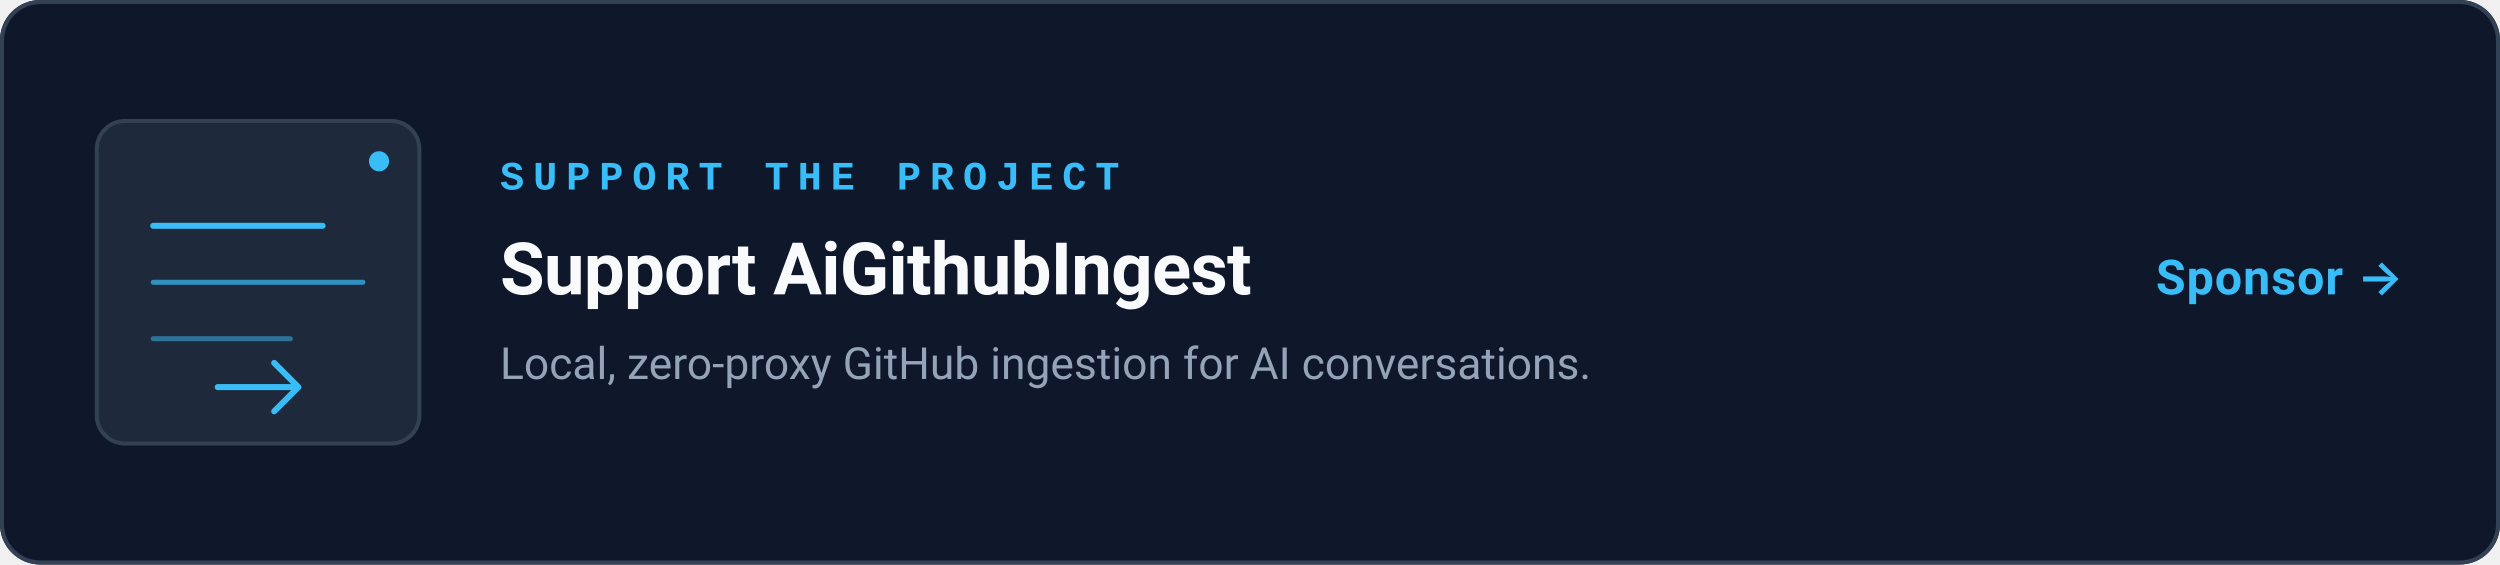
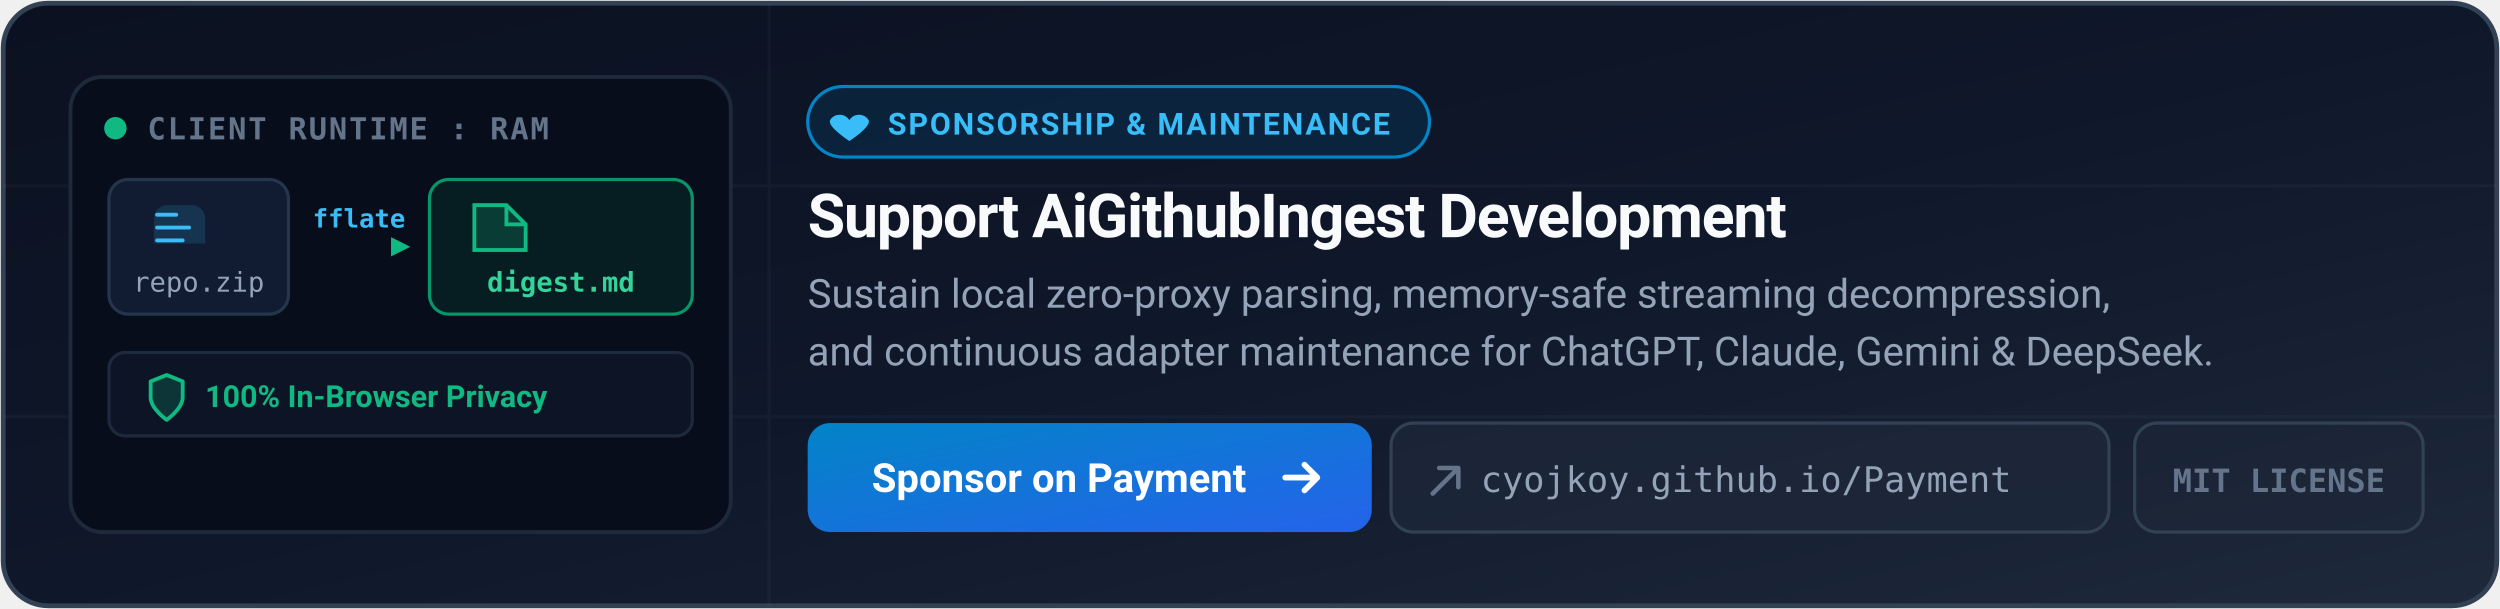
- <svg xmlns="http://www.w3.org/2000/svg" viewBox="0 0 1240 280" width="100%" role="img" aria-labelledby="supTitle supDesc">
+ <svg xmlns="http://www.w3.org/2000/svg" viewBox="0 0 780 190" width="780" height="190" fill="none" role="img" aria-labelledby="cta-title cta-desc">
  <defs>
-     <style>
-       .bg       { fill: #0f172a; }
-       .frame    { fill: none; stroke: #334155; stroke-width: 2; }
-       .card     { fill: #1e293b; stroke: #334155; stroke-width: 2; }
-       .accent   { fill: #38bdf8; }
-       .accent-s { stroke: #38bdf8; stroke-width: 3; fill: none; stroke-linecap: round; stroke-linejoin: round; }
-       .accent-m { stroke: #38bdf8; stroke-width: 2.5; fill: none; stroke-linecap: round; stroke-linejoin: round; }
-       .eyebrow  { font: 600 20px "SF Mono", Consolas, "Liberation Mono", monospace; fill: #38bdf8; letter-spacing: 0.22em; }
-       .head     { font: 700 36px -apple-system, BlinkMacSystemFont, "Segoe UI", Roboto, sans-serif; fill: #f8fafc; letter-spacing: -0.01em; }
-       .sub      { font: 400 22px -apple-system, BlinkMacSystemFont, "Segoe UI", Roboto, sans-serif; fill: #94a3b8; }
-       .cta      { font: 600 24px -apple-system, BlinkMacSystemFont, "Segoe UI", Roboto, sans-serif; fill: #38bdf8; letter-spacing: 0.02em; }
-     </style>
+     <linearGradient id="bgGradient" x1="0%" y1="0%" x2="100%" y2="100%">
+       <stop offset="0%" stop-color="#0B1120" />
+       <stop offset="50%" stop-color="#0F172A" />
+       <stop offset="100%" stop-color="#1E293B" />
+     </linearGradient>
+     <linearGradient id="topGlow" x1="0%" y1="0%" x2="100%" y2="0%">
+       <stop offset="0%" stop-color="#38BDF8" stop-opacity="0" />
+       <stop offset="25%" stop-color="#38BDF8" stop-opacity="0.8" />
+       <stop offset="75%" stop-color="#0284C7" stop-opacity="0.8" />
+       <stop offset="100%" stop-color="#0284C7" stop-opacity="0" />
+     </linearGradient>
+     <linearGradient id="btnGradient" x1="0%" y1="0%" x2="100%" y2="100%">
+       <stop offset="0%" stop-color="#0284C7" />
+       <stop offset="100%" stop-color="#2563EB" />
+     </linearGradient>
+     <linearGradient id="streamGradient" x1="0%" y1="0%" x2="100%" y2="0%">
+       <stop offset="0%" stop-color="#38BDF8" />
+       <stop offset="100%" stop-color="#10B981" />
+     </linearGradient>
  </defs>
-   <rect class="bg" width="1240" height="280" rx="20" />
-   <rect class="frame" x="1" y="1" width="1238" height="278" rx="19" />
-   <g transform="translate(48 60)">
-     <rect class="card" x="0" y="0" width="160" height="160" rx="14" />
-     <circle class="accent" cx="140" cy="20" r="5" />
-     <line class="accent-s" x1="28" y1="52" x2="112" y2="52" />
-     <line class="accent-m" x1="28" y1="80" x2="132" y2="80" opacity="0.7" />
-     <line class="accent-m" x1="28" y1="108" x2="96" y2="108" opacity="0.5" />
-     <path class="accent-s" d="M 60 132 L 100 132 M 88 120 L 100 132 L 88 144" />
+   <rect x="1" y="1" width="778" height="188" rx="14" fill="url(#bgGradient)" stroke="#334155" stroke-width="1.5" />
+   <path d="M 18 1.5 L 762 1.5" stroke="url(#topGlow)" stroke-width="2" stroke-linecap="round" />
+   <g opacity="0.05" stroke="#94A3B8" stroke-width="1">
+     <line x1="240" y1="1" x2="240" y2="189" />
+     <line x1="1" y1="58" x2="779" y2="58" />
+     <line x1="1" y1="130" x2="779" y2="130" />
  </g>
-   <text x="248" y="94" class="eyebrow">SUPPORT THE PROJECT</text>
-   <text x="248" y="146" class="head">Support AiGithubIngest</text>
-   <text x="248" y="188" class="sub">Local, zero-proxy GitHub ingestion for AI conversations.</text>
-   <text x="1192" y="146" text-anchor="end" class="cta">Sponsor →</text>
+   <g id="pipeline-panel">
+     <rect x="22" y="24" width="206" height="142" rx="10" fill="#070D1B" stroke="#1E293B" stroke-width="1.2" />
+     <circle cx="36" cy="40" r="3.5" fill="#10B981" />
+     <text x="46" y="43.5" fill="#64748B" font-family="ui-monospace, SFMono-Regular, Menlo, Monaco, Consolas, monospace" font-size="9.5" font-weight="600" letter-spacing="0.06em">CLIENT RUNTIME : RAM</text>
+     <rect x="34" y="56" width="56" height="42" rx="6" fill="#111C33" stroke="#25354C" stroke-width="1" />
+     <path d="M48 68 C48 66 50 64 52 64 H60 C62 64 64 66 64 68 V76 H48 Z" fill="#38BDF8" fill-opacity="0.15" />
+     <path d="M49 67 H55 M49 71 H59 M49 75 H57" stroke="#38BDF8" stroke-width="1.2" stroke-linecap="round" />
+     <text x="62" y="91" text-anchor="middle" fill="#94A3B8" font-family="ui-monospace, SFMono-Regular, Menlo, Monaco, monospace" font-size="8.5">repo.zip</text>
+     <path d="M 96 77 L 122 77" stroke="url(#streamGradient)" stroke-width="2" stroke-dasharray="3 2" />
+     <polygon points="122,74 128,77 122,80" fill="#10B981" />
+     <text x="112" y="71" text-anchor="middle" fill="#38BDF8" font-size="8" font-family="ui-monospace, SFMono-Regular, Menlo, Monaco, monospace" font-weight="700">fflate</text>
+     <rect x="134" y="56" width="82" height="42" rx="6" fill="#064E3B" fill-opacity="0.25" stroke="#059669" stroke-width="1" />
+     <path d="M148 64 H158 L164 70 V78 H148 Z" fill="#10B981" fill-opacity="0.2" stroke="#10B981" stroke-width="1.2" />
+     <polyline points="158,64 158,70 164,70" fill="none" stroke="#10B981" stroke-width="1.2" />
+     <text x="175" y="91" text-anchor="middle" fill="#34D399" font-family="ui-monospace, SFMono-Regular, Menlo, Monaco, monospace" font-size="8.5" font-weight="600">digest.md</text>
+     <rect x="34" y="110" width="182" height="26" rx="5" fill="#0C1425" stroke="#1E293B" stroke-width="1" />
+     <path d="M47 119 L52 117 L57 119 V124 C57 127.5 52 131 52 131 C52 131 47 127.5 47 124 Z" fill="#10B981" fill-opacity="0.2" stroke="#10B981" stroke-width="1.2" stroke-linejoin="round" />
+     <text x="64" y="127" fill="#10B981" font-family="-apple-system, BlinkMacSystemFont, 'Segoe UI', Roboto, sans-serif" font-size="9.5" font-weight="600">100% In-Browser Privacy</text>
+   </g>
+   <g id="content-panel">
+     <rect x="252" y="27" width="194" height="22" rx="11" fill="#0369A1" fill-opacity="0.18" stroke="#0284C7" stroke-width="1" />
+     <path d="M265 37.5 C263.5 35 260 35.5 259 37.5 C258 39.5 265 44 265 44 C265 44 272 39.5 271 37.5 C270 35.5 266.5 35 265 37.5 Z" fill="#38BDF8" />
+     <text x="277" y="42" fill="#38BDF8" font-family="-apple-system, BlinkMacSystemFont, 'Segoe UI', Roboto, sans-serif" font-size="9.5" font-weight="700" letter-spacing="0.06em">SPONSORSHIP &amp; MAINTENANCE</text>
+     <text x="252" y="74" fill="#F8FAFC" font-family="-apple-system, BlinkMacSystemFont, 'Segoe UI', Roboto, sans-serif" font-size="19" font-weight="700" letter-spacing="-0.02em">Support AiGithubIngest Development</text>
+     <text x="252" y="96" fill="#94A3B8" font-family="-apple-system, BlinkMacSystemFont, 'Segoe UI', Roboto, sans-serif" font-size="12.5">Sustain local zero-proxy parsing, memory-safe streaming decompression,</text>
+     <text x="252" y="114" fill="#94A3B8" font-family="-apple-system, BlinkMacSystemFont, 'Segoe UI', Roboto, sans-serif" font-size="12.5">and continuous adapter maintenance for ChatGPT, Claude, Gemini &amp; DeepSeek.</text>
+     <g id="actions-row">
+       <rect x="252" y="132" width="176" height="34" rx="7" fill="url(#btnGradient)" />
+       <text x="272" y="153.5" fill="#FFFFFF" font-family="-apple-system, BlinkMacSystemFont, 'Segoe UI', Roboto, sans-serif" font-size="12.5" font-weight="600">Sponsor on Payment</text>
+       <path d="M 401 149 L 411 149 M 407 145 L 411 149 L 407 153" stroke="#FFFFFF" stroke-width="1.8" stroke-linecap="round" stroke-linejoin="round" />
+       <rect x="434" y="132" width="224" height="34" rx="7" fill="#1E293B" fill-opacity="0.7" stroke="#334155" stroke-width="1" />
+       <path d="M 449 146 H 455 V 152 M 455 146 L 447 154" stroke="#64748B" stroke-width="1.4" stroke-linecap="round" stroke-linejoin="round" />
+       <text x="462" y="153.5" fill="#94A3B8" font-family="ui-monospace, SFMono-Regular, Menlo, Monaco, Consolas, monospace" font-size="11">cyojkoy.github.io/Payment</text>
+       <rect x="666" y="132" width="90" height="34" rx="7" fill="#1E293B" fill-opacity="0.4" stroke="#334155" stroke-width="1" />
+       <text x="711" y="153.5" text-anchor="middle" fill="#64748B" font-family="ui-monospace, SFMono-Regular, Menlo, Monaco, Consolas, monospace" font-size="10" font-weight="600">MIT LICENSE</text>
+     </g>
+   </g>
</svg>
